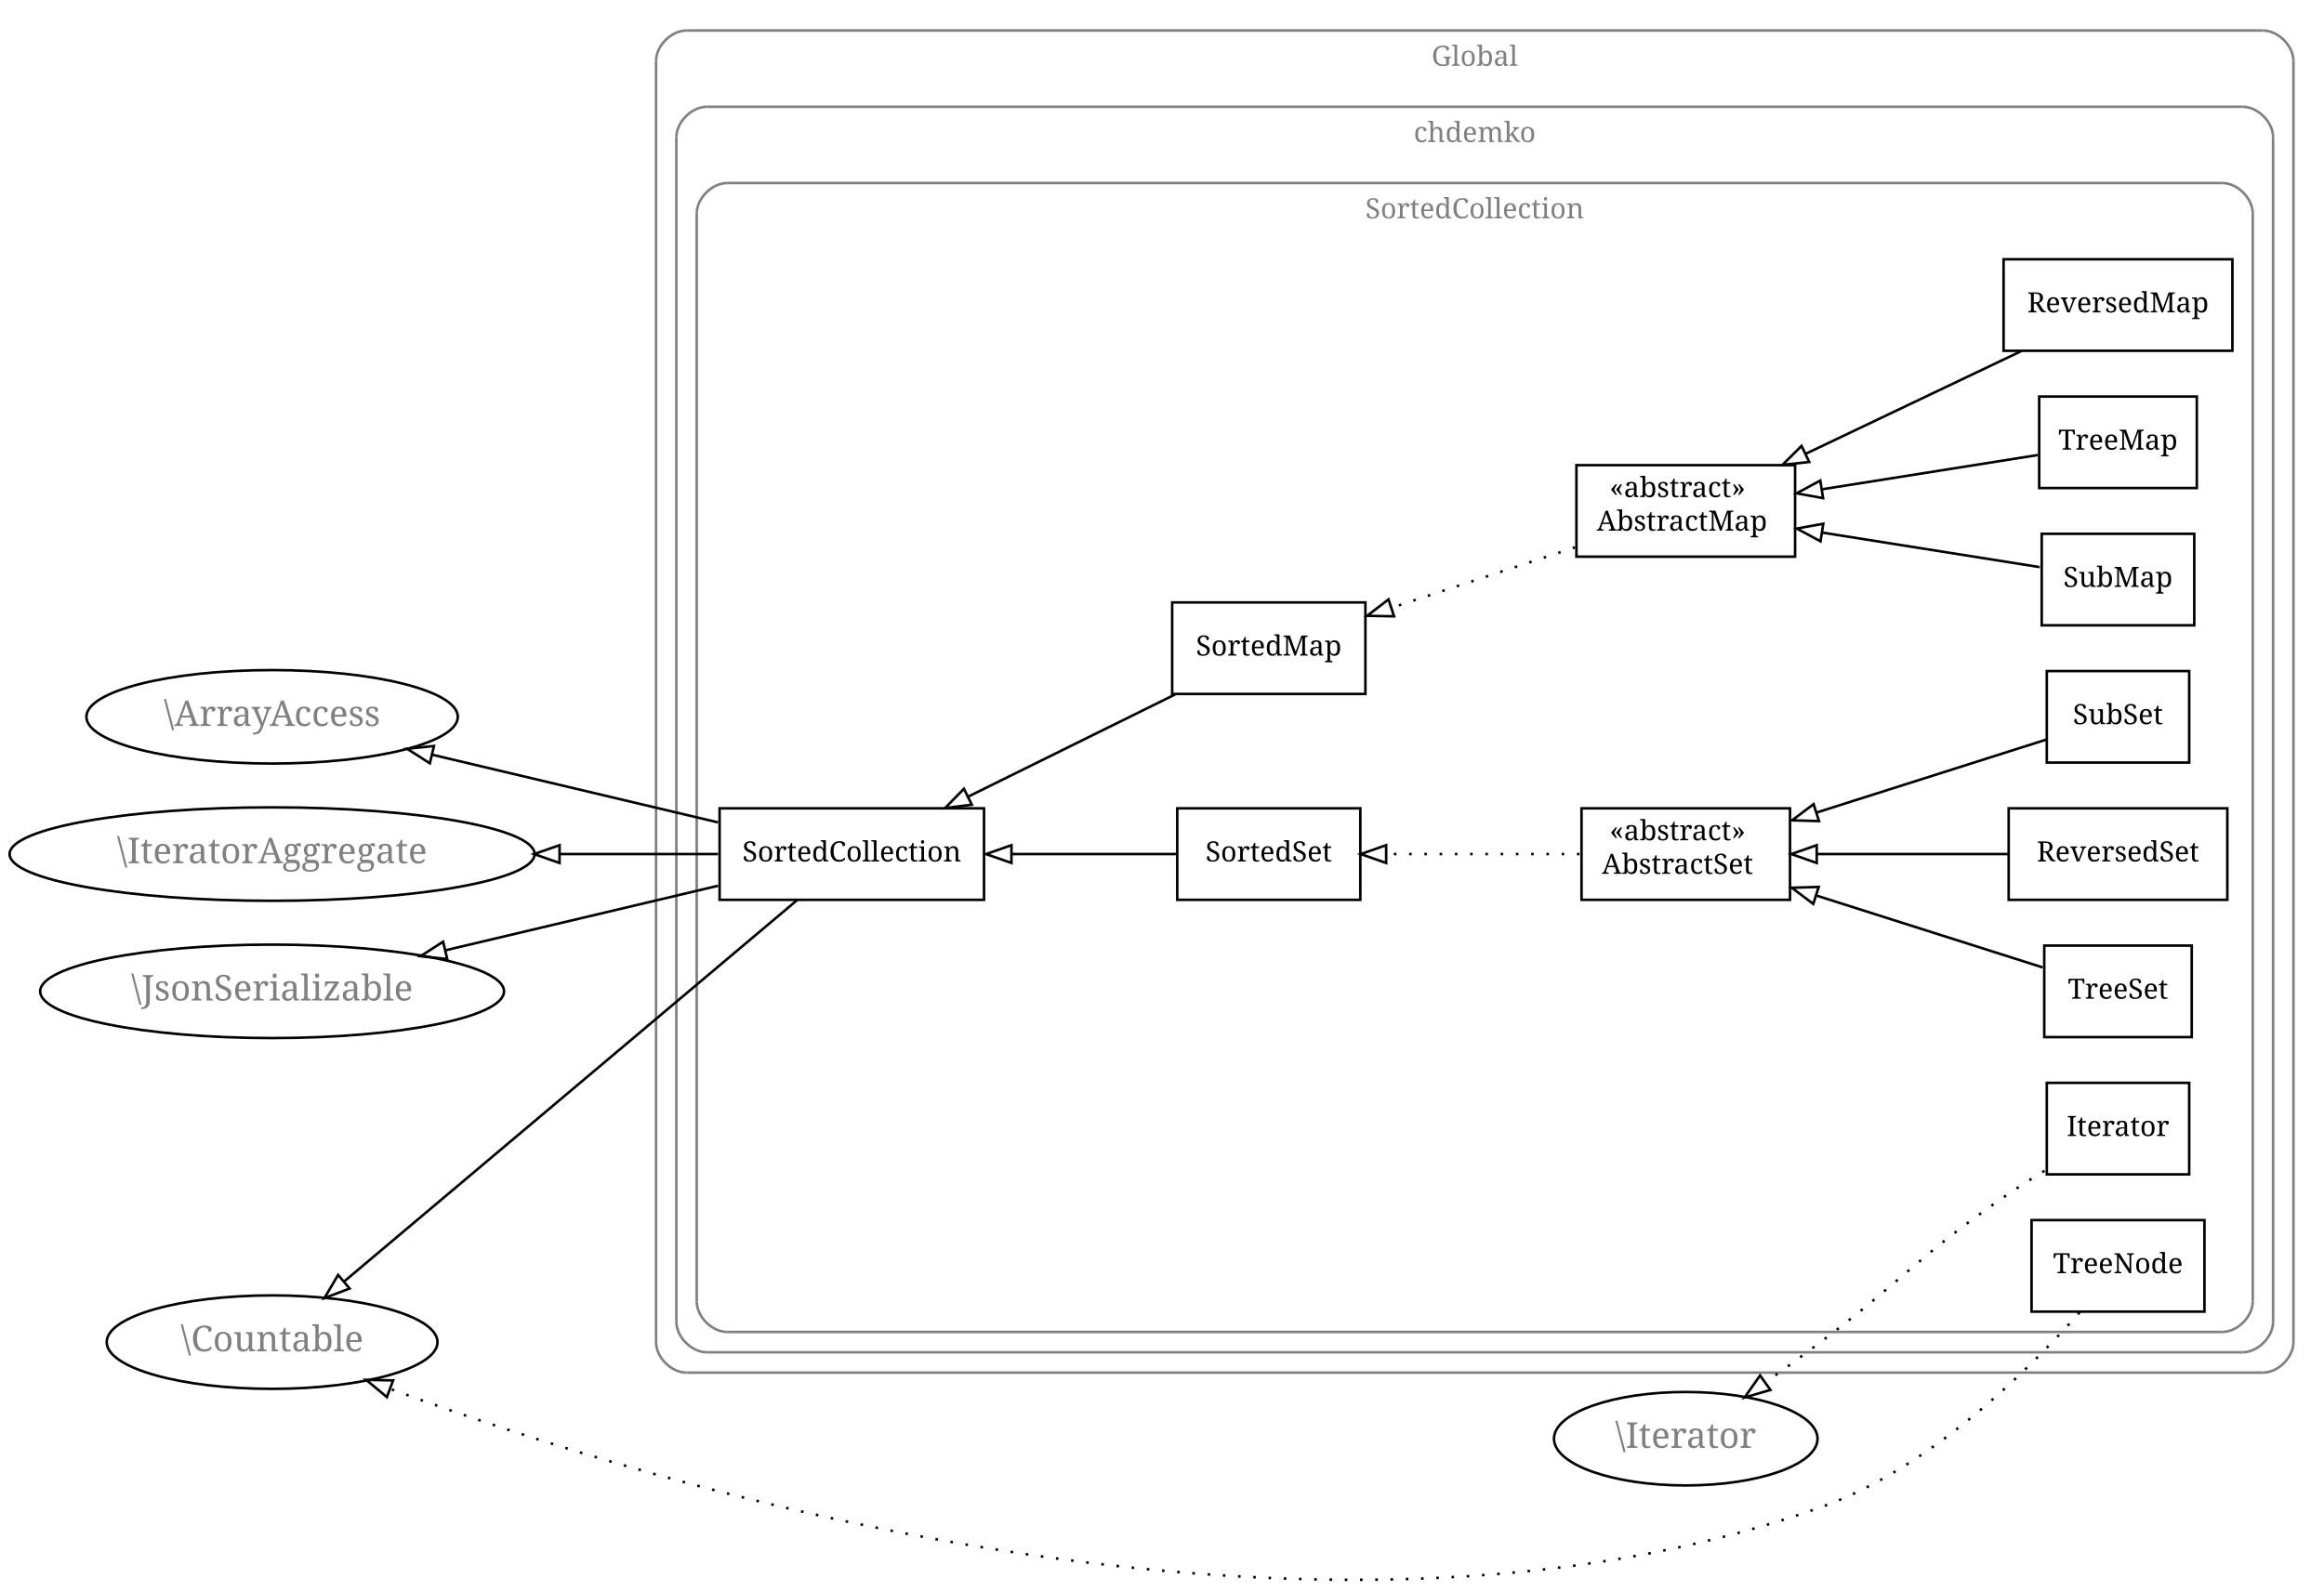
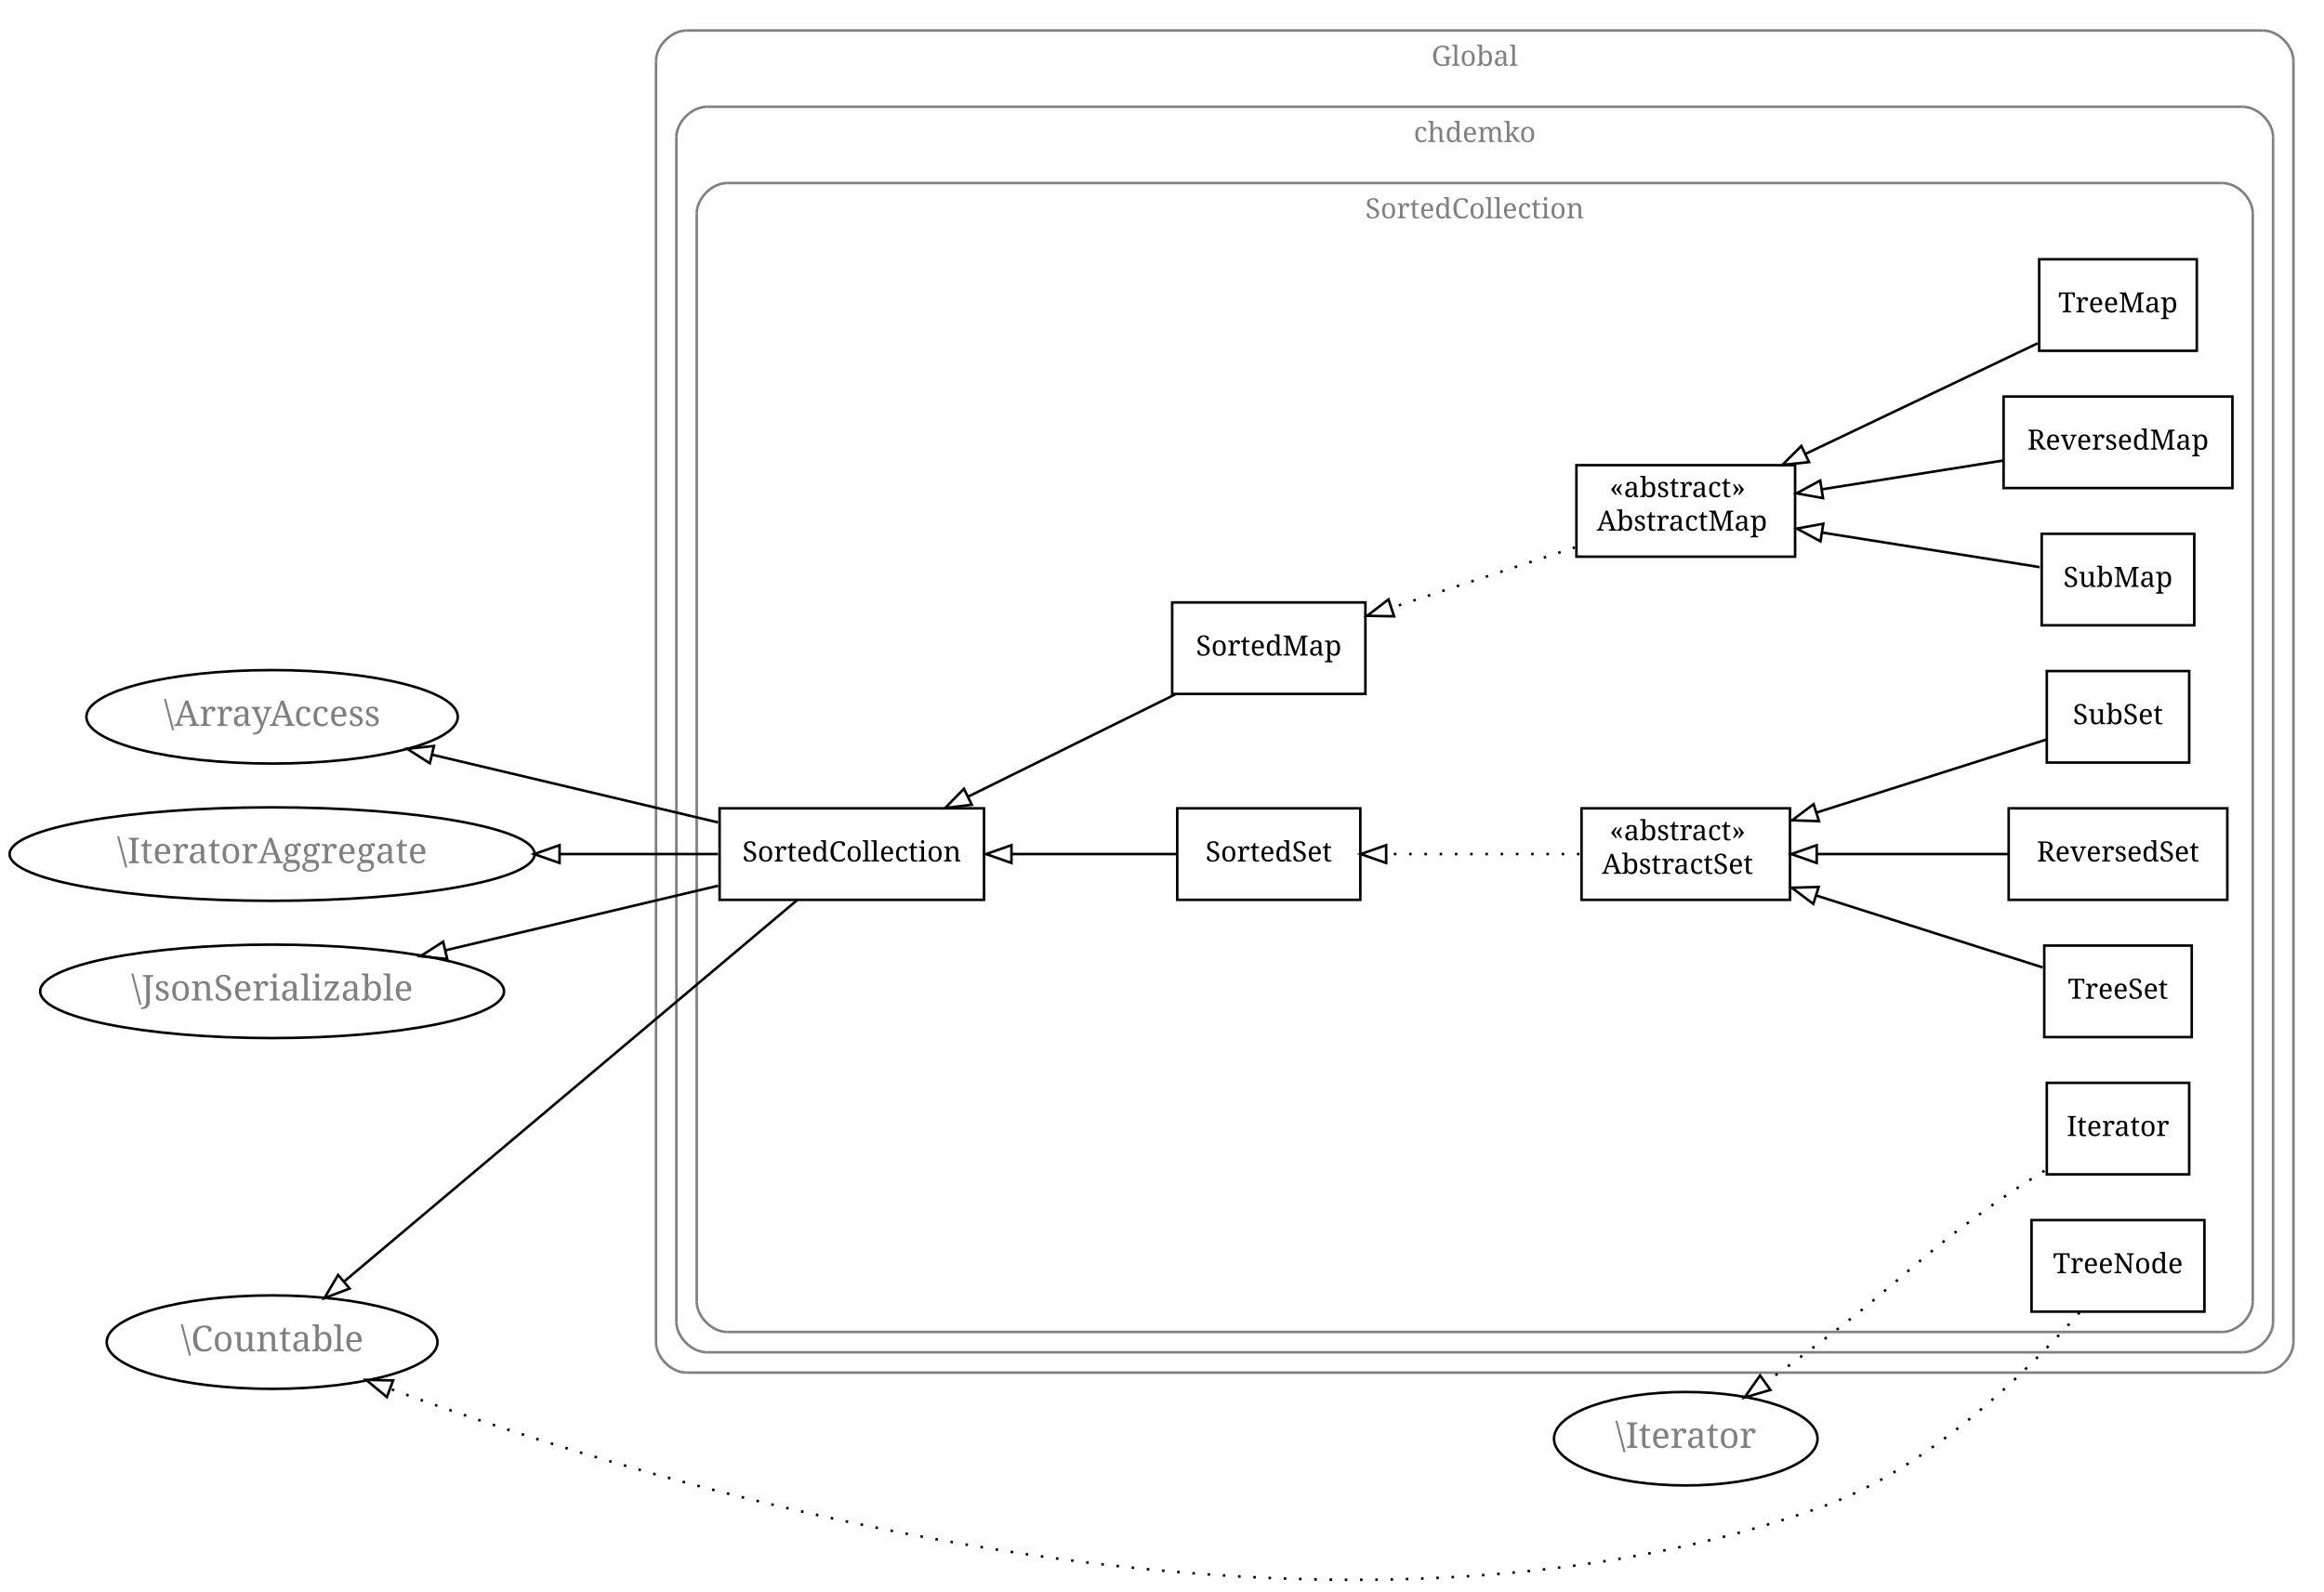
<svg xmlns="http://www.w3.org/2000/svg" width="914pt" height="626pt" viewBox="0.00 0.00 914.00 626.03">
  <g id="graph1" class="graph" transform="scale(1 1) rotate(0) translate(4 622.034)">
    <polygon fill="white" stroke="white" points="-4,5 -4,-622.034 911,-622.034 911,5 -4,5" />
    <g id="graph2" class="cluster">
      <polyline fill="none" stroke="gray" points="266,-82.034 886,-82.034 " />
      <path fill="none" stroke="gray" d="M886,-82.034C892,-82.034 898,-88.034 898,-94.034" />
      <polyline fill="none" stroke="gray" points="898,-94.034 898,-598.034 " />
      <path fill="none" stroke="gray" d="M898,-598.034C898,-604.034 892,-610.034 886,-610.034" />
      <polyline fill="none" stroke="gray" points="886,-610.034 266,-610.034 " />
      <path fill="none" stroke="gray" d="M266,-610.034C260,-610.034 254,-604.034 254,-598.034" />
      <polyline fill="none" stroke="gray" points="254,-598.034 254,-94.034 " />
      <path fill="none" stroke="gray" d="M254,-94.034C254,-88.034 260,-82.034 266,-82.034" />
      <text text-anchor="middle" x="576" y="-596.134" font-family="Times Roman,serif" font-size="11.00" fill="gray">Global</text>
    </g>
    <g id="graph3" class="cluster">
      <polyline fill="none" stroke="gray" points="274,-90.034 878,-90.034 " />
      <path fill="none" stroke="gray" d="M878,-90.034C884,-90.034 890,-96.034 890,-102.034" />
      <polyline fill="none" stroke="gray" points="890,-102.034 890,-568.034 " />
      <path fill="none" stroke="gray" d="M890,-568.034C890,-574.034 884,-580.034 878,-580.034" />
      <polyline fill="none" stroke="gray" points="878,-580.034 274,-580.034 " />
      <path fill="none" stroke="gray" d="M274,-580.034C268,-580.034 262,-574.034 262,-568.034" />
      <polyline fill="none" stroke="gray" points="262,-568.034 262,-102.034 " />
      <path fill="none" stroke="gray" d="M262,-102.034C262,-96.034 268,-90.034 274,-90.034" />
      <text text-anchor="middle" x="576" y="-566.134" font-family="Times Roman,serif" font-size="11.00" fill="gray">chdemko</text>
    </g>
    <g id="graph4" class="cluster">
      <polyline fill="none" stroke="gray" points="282,-98.034 870,-98.034 " />
      <path fill="none" stroke="gray" d="M870,-98.034C876,-98.034 882,-104.034 882,-110.034" />
      <polyline fill="none" stroke="gray" points="882,-110.034 882,-538.034 " />
      <path fill="none" stroke="gray" d="M882,-538.034C882,-544.034 876,-550.034 870,-550.034" />
      <polyline fill="none" stroke="gray" points="870,-550.034 282,-550.034 " />
      <path fill="none" stroke="gray" d="M282,-550.034C276,-550.034 270,-544.034 270,-538.034" />
      <polyline fill="none" stroke="gray" points="270,-538.034 270,-110.034 " />
      <path fill="none" stroke="gray" d="M270,-110.034C270,-104.034 276,-98.034 282,-98.034" />
      <text text-anchor="middle" x="576" y="-536.134" font-family="Times Roman,serif" font-size="11.00" fill="gray">SortedCollection</text>
    </g>
    <g id="node4" class="node">
-       <polygon fill="none" stroke="black" points="857,-358.034 801,-358.034 801,-322.034 857,-322.034 857,-358.034" />
-       <text text-anchor="middle" x="829" y="-337.134" font-family="Times Roman,serif" font-size="11.00">SubSet</text>
+       <polygon fill="none" stroke="black" points="860,-520.034 798,-520.034 798,-484.034 860,-484.034 860,-520.034" />
+       <text text-anchor="middle" x="829" y="-499.134" font-family="Times Roman,serif" font-size="11.00">TreeMap</text>
+     </g>
+     <g id="node12" class="node">
+       <polygon fill="none" stroke="black" points="702,-439.034 616,-439.034 616,-403.034 702,-403.034 702,-439.034" />
+       <text text-anchor="start" x="629" y="-426.468" font-family="Times Roman,serif" font-size="11.00">«abstract»</text>
+       <text text-anchor="start" x="624" y="-413.268" font-family="Times Roman,serif" font-size="11.00">AbstractMap</text>
+     </g>
+     <g id="edge5" class="edge">
+       <path fill="none" stroke="black" d="M797.423,-486.989C771.776,-474.769 735.218,-457.35 706.111,-443.481" />
+       <polygon fill="none" stroke="black" points="707.479,-440.256 696.946,-439.114 704.468,-446.576 707.479,-440.256" />
    </g>
    <g id="node5" class="node">
      <polygon fill="none" stroke="black" points="700,-304.034 618,-304.034 618,-268.034 700,-268.034 700,-304.034" />
      <text text-anchor="start" x="629" y="-291.468" font-family="Times Roman,serif" font-size="11.00">«abstract»</text>
      <text text-anchor="start" x="626" y="-278.268" font-family="Times Roman,serif" font-size="11.00">AbstractSet</text>
    </g>
-     <g id="edge5" class="edge">
-       <path fill="none" stroke="black" d="M800.928,-331.117C776.442,-323.339 740.29,-311.856 710.602,-302.425" />
-       <polygon fill="none" stroke="black" points="711.398,-299.006 700.808,-299.314 709.279,-305.678 711.398,-299.006" />
-     </g>
-     <g id="node14" class="node">
+     <g id="node15" class="node">
      <polygon fill="none" stroke="black" points="531,-304.034 459,-304.034 459,-268.034 531,-268.034 531,-304.034" />
      <text text-anchor="middle" x="495" y="-283.134" font-family="Times Roman,serif" font-size="11.00">SortedSet</text>
    </g>
    <g id="edge7" class="edge">
      <path fill="none" stroke="black" stroke-dasharray="1,5" d="M617.192,-286.034C594.045,-286.034 565.221,-286.034 541.383,-286.034" />
      <polygon fill="none" stroke="black" points="541.162,-282.534 531.162,-286.034 541.162,-289.534 541.162,-282.534" />
    </g>
    <g id="node6" class="node">
+       <polygon fill="none" stroke="black" points="857,-358.034 801,-358.034 801,-322.034 857,-322.034 857,-358.034" />
+       <text text-anchor="middle" x="829" y="-337.134" font-family="Times Roman,serif" font-size="11.00">SubSet</text>
+     </g>
+     <g id="edge9" class="edge">
+       <path fill="none" stroke="black" d="M800.928,-331.117C776.442,-323.339 740.29,-311.856 710.602,-302.425" />
+       <polygon fill="none" stroke="black" points="711.398,-299.006 700.808,-299.314 709.279,-305.678 711.398,-299.006" />
+     </g>
+     <g id="node7" class="node">
+       <polygon fill="none" stroke="black" points="874,-466.034 784,-466.034 784,-430.034 874,-430.034 874,-466.034" />
+       <text text-anchor="middle" x="829" y="-445.134" font-family="Times Roman,serif" font-size="11.00">ReversedMap</text>
+     </g>
+     <g id="edge11" class="edge">
+       <path fill="none" stroke="black" d="M783.889,-440.87C761.954,-437.386 735.435,-433.174 712.486,-429.529" />
+       <polygon fill="none" stroke="black" points="712.984,-426.064 702.558,-427.952 711.886,-432.978 712.984,-426.064" />
+     </g>
+     <g id="node8" class="node">
      <polygon fill="none" stroke="black" points="857,-196.034 801,-196.034 801,-160.034 857,-160.034 857,-196.034" />
      <text text-anchor="middle" x="829" y="-175.134" font-family="Times Roman,serif" font-size="11.00">Iterator</text>
    </g>
-     <g id="node20" class="node">
+     <g id="node22" class="node">
      <ellipse fill="none" stroke="black" cx="659" cy="-56.034" rx="51.828" ry="18.385" />
      <text text-anchor="middle" x="659" y="-52.434" font-family="Times Roman,serif" font-size="14.00" fill="gray">\Iterator</text>
    </g>
-     <g id="edge9" class="edge">
+     <g id="edge13" class="edge">
      <path fill="none" stroke="black" stroke-dasharray="1,5" d="M800.083,-161.439C794.659,-158.115 789.096,-154.558 784,-151.034 750.431,-127.82 744.594,-118.599 712,-94.034 705.046,-88.793 697.487,-83.272 690.314,-78.112" />
      <polygon fill="none" stroke="black" points="692.301,-75.229 682.131,-72.258 688.228,-80.922 692.301,-75.229" />
    </g>
-     <g id="node7" class="node">
-       <polygon fill="none" stroke="black" points="874,-520.034 784,-520.034 784,-484.034 874,-484.034 874,-520.034" />
-       <text text-anchor="middle" x="829" y="-499.134" font-family="Times Roman,serif" font-size="11.00">ReversedMap</text>
+     <g id="node9" class="node">
+       <polygon fill="none" stroke="black" points="872,-304.034 786,-304.034 786,-268.034 872,-268.034 872,-304.034" />
+       <text text-anchor="middle" x="829" y="-283.134" font-family="Times Roman,serif" font-size="11.00">ReversedSet</text>
    </g>
-     <g id="node11" class="node">
-       <polygon fill="none" stroke="black" points="702,-439.034 616,-439.034 616,-403.034 702,-403.034 702,-439.034" />
-       <text text-anchor="start" x="629" y="-426.468" font-family="Times Roman,serif" font-size="11.00">«abstract»</text>
-       <text text-anchor="start" x="624" y="-413.268" font-family="Times Roman,serif" font-size="11.00">AbstractMap</text>
+     <g id="edge15" class="edge">
+       <path fill="none" stroke="black" d="M785.662,-286.034C762.766,-286.034 734.511,-286.034 710.502,-286.034" />
+       <polygon fill="none" stroke="black" points="710.5,-282.534 700.5,-286.034 710.5,-289.534 710.5,-282.534" />
    </g>
-     <g id="edge11" class="edge">
-       <path fill="none" stroke="black" d="M790.849,-483.856C765.804,-471.923 732.868,-456.23 706.18,-443.514" />
-       <polygon fill="none" stroke="black" points="707.557,-440.293 697.024,-439.151 704.546,-446.613 707.557,-440.293" />
-     </g>
-     <g id="node8" class="node">
-       <polygon fill="none" stroke="black" points="860,-466.034 798,-466.034 798,-430.034 860,-430.034 860,-466.034" />
-       <text text-anchor="middle" x="829" y="-445.134" font-family="Times Roman,serif" font-size="11.00">TreeMap</text>
-     </g>
-     <g id="edge13" class="edge">
-       <path fill="none" stroke="black" d="M797.423,-443.019C773.649,-439.243 740.498,-433.978 712.598,-429.547" />
-       <polygon fill="none" stroke="black" points="713.01,-426.068 702.584,-427.956 711.912,-432.982 713.01,-426.068" />
-     </g>
-     <g id="node9" class="node">
+     <g id="node10" class="node">
      <polygon fill="none" stroke="black" points="863,-142.034 795,-142.034 795,-106.034 863,-106.034 863,-142.034" />
      <text text-anchor="middle" x="829" y="-121.134" font-family="Times Roman,serif" font-size="11.00">TreeNode</text>
    </g>
-     <g id="node24" class="node">
+     <g id="node25" class="node">
      <ellipse fill="none" stroke="black" cx="103" cy="-94.034" rx="65.054" ry="18.385" />
      <text text-anchor="middle" x="103" y="-90.434" font-family="Times Roman,serif" font-size="14.00" fill="gray">\Countable</text>
    </g>
-     <g id="edge15" class="edge">
+     <g id="edge17" class="edge">
      <path fill="none" stroke="black" stroke-dasharray="1,5" d="M813.884,-105.724C793.538,-82.676 754.906,-44.26 712,-29.034 512.024,41.929 253.747,-37.245 149.588,-75.603" />
      <polygon fill="none" stroke="black" points="148.142,-72.406 139.996,-79.181 150.589,-78.965 148.142,-72.406" />
    </g>
-     <g id="node10" class="node">
+     <g id="node11" class="node">
      <polygon fill="none" stroke="black" points="859,-412.034 799,-412.034 799,-376.034 859,-376.034 859,-412.034" />
      <text text-anchor="middle" x="829" y="-391.134" font-family="Times Roman,serif" font-size="11.00">SubMap</text>
    </g>
-     <g id="edge17" class="edge">
+     <g id="edge19" class="edge">
      <path fill="none" stroke="black" d="M798.214,-398.924C774.439,-402.7 740.951,-408.018 712.778,-412.493" />
      <polygon fill="none" stroke="black" points="711.993,-409.074 702.666,-414.099 713.091,-415.987 711.993,-409.074" />
    </g>
-     <g id="node15" class="node">
+     <g id="node16" class="node">
      <polygon fill="none" stroke="black" points="533,-385.034 457,-385.034 457,-349.034 533,-349.034 533,-385.034" />
      <text text-anchor="middle" x="495" y="-364.134" font-family="Times Roman,serif" font-size="11.00">SortedMap</text>
    </g>
-     <g id="edge19" class="edge">
+     <g id="edge21" class="edge">
      <path fill="none" stroke="black" stroke-dasharray="1,5" d="M615.482,-406.705C593.229,-399.378 566.086,-390.441 543.201,-382.905" />
      <polygon fill="none" stroke="black" points="544.274,-379.574 533.681,-379.771 542.084,-386.223 544.274,-379.574" />
-     </g>
-     <g id="node12" class="node">
-       <polygon fill="none" stroke="black" points="872,-304.034 786,-304.034 786,-268.034 872,-268.034 872,-304.034" />
-       <text text-anchor="middle" x="829" y="-283.134" font-family="Times Roman,serif" font-size="11.00">ReversedSet</text>
-     </g>
-     <g id="edge21" class="edge">
-       <path fill="none" stroke="black" d="M785.662,-286.034C762.766,-286.034 734.511,-286.034 710.502,-286.034" />
-       <polygon fill="none" stroke="black" points="710.5,-282.534 700.5,-286.034 710.5,-289.534 710.5,-282.534" />
    </g>
    <g id="node13" class="node">
      <polygon fill="none" stroke="black" points="858,-250.034 800,-250.034 800,-214.034 858,-214.034 858,-250.034" />
      <text text-anchor="middle" x="829" y="-229.134" font-family="Times Roman,serif" font-size="11.00">TreeSet</text>
    </g>
    <g id="edge23" class="edge">
      <path fill="none" stroke="black" d="M799.388,-241.44C774.859,-249.232 739.43,-260.486 710.301,-269.739" />
      <polygon fill="none" stroke="black" points="709.16,-266.429 700.689,-272.792 711.279,-273.1 709.16,-266.429" />
    </g>
-     <g id="node16" class="node">
+     <g id="node14" class="node">
      <polygon fill="none" stroke="black" points="383,-304.034 279,-304.034 279,-268.034 383,-268.034 383,-304.034" />
      <text text-anchor="middle" x="331" y="-283.134" font-family="Times Roman,serif" font-size="11.00">SortedCollection</text>
    </g>
+     <g id="edge27" class="edge">
+       <path fill="none" stroke="black" d="M309.55,-267.971C268.243,-233.186 177.657,-156.903 131.401,-117.951" />
+       <polygon fill="none" stroke="black" points="133.472,-115.119 123.569,-111.355 128.963,-120.474 133.472,-115.119" />
+     </g>
+     <g id="node30" class="node">
+       <ellipse fill="none" stroke="black" cx="103" cy="-340.034" rx="73.039" ry="18.385" />
+       <text text-anchor="middle" x="103" y="-336.434" font-family="Times Roman,serif" font-size="14.00" fill="gray">\ArrayAccess</text>
+     </g>
    <g id="edge25" class="edge">
+       <path fill="none" stroke="black" d="M278.406,-298.491C244.867,-306.434 201.222,-316.771 165.859,-325.147" />
+       <polygon fill="none" stroke="black" points="165.043,-321.743 156.119,-327.453 166.657,-328.554 165.043,-321.743" />
+     </g>
+     <g id="node33" class="node">
+       <ellipse fill="none" stroke="black" cx="103" cy="-286.034" rx="103.238" ry="18.385" />
+       <text text-anchor="middle" x="103" y="-282.434" font-family="Times Roman,serif" font-size="14.00" fill="gray">\IteratorAggregate</text>
+     </g>
+     <g id="edge29" class="edge">
+       <path fill="none" stroke="black" d="M278.406,-286.034C259.703,-286.034 237.856,-286.034 216.055,-286.034" />
+       <polygon fill="none" stroke="black" points="216.054,-282.534 206.054,-286.034 216.054,-289.534 216.054,-282.534" />
+     </g>
+     <g id="node35" class="node">
+       <ellipse fill="none" stroke="black" cx="103" cy="-232.034" rx="91.217" ry="18.385" />
+       <text text-anchor="middle" x="103" y="-228.434" font-family="Times Roman,serif" font-size="14.00" fill="gray">\JsonSerializable</text>
+     </g>
+     <g id="edge31" class="edge">
+       <path fill="none" stroke="black" d="M278.406,-273.578C246.567,-266.037 205.619,-256.339 171.296,-248.209" />
+       <polygon fill="none" stroke="black" points="171.877,-244.75 161.34,-245.852 170.264,-251.562 171.877,-244.75" />
+     </g>
+     <g id="edge33" class="edge">
      <path fill="none" stroke="black" d="M458.603,-286.034C439.622,-286.034 415.86,-286.034 394.004,-286.034" />
      <polygon fill="none" stroke="black" points="393.79,-282.534 383.79,-286.034 393.79,-289.534 393.79,-282.534" />
    </g>
-     <g id="edge27" class="edge">
+     <g id="edge35" class="edge">
      <path fill="none" stroke="black" d="M458.195,-348.856C434.14,-336.975 402.538,-321.367 376.853,-308.681" />
      <polygon fill="none" stroke="black" points="378.198,-305.442 367.682,-304.151 375.098,-311.718 378.198,-305.442" />
    </g>
-     <g id="edge31" class="edge">
-       <path fill="none" stroke="black" d="M309.55,-267.971C268.243,-233.186 177.657,-156.903 131.401,-117.951" />
-       <polygon fill="none" stroke="black" points="133.472,-115.119 123.569,-111.355 128.963,-120.474 133.472,-115.119" />
-     </g>
-     <g id="node32" class="node">
-       <ellipse fill="none" stroke="black" cx="103" cy="-340.034" rx="73.039" ry="18.385" />
-       <text text-anchor="middle" x="103" y="-336.434" font-family="Times Roman,serif" font-size="14.00" fill="gray">\ArrayAccess</text>
-     </g>
-     <g id="edge29" class="edge">
-       <path fill="none" stroke="black" d="M278.406,-298.491C244.867,-306.434 201.222,-316.771 165.859,-325.147" />
-       <polygon fill="none" stroke="black" points="165.043,-321.743 156.119,-327.453 166.657,-328.554 165.043,-321.743" />
-     </g>
-     <g id="node35" class="node">
-       <ellipse fill="none" stroke="black" cx="103" cy="-286.034" rx="103.238" ry="18.385" />
-       <text text-anchor="middle" x="103" y="-282.434" font-family="Times Roman,serif" font-size="14.00" fill="gray">\IteratorAggregate</text>
-     </g>
-     <g id="edge33" class="edge">
-       <path fill="none" stroke="black" d="M278.406,-286.034C259.703,-286.034 237.856,-286.034 216.055,-286.034" />
-       <polygon fill="none" stroke="black" points="216.054,-282.534 206.054,-286.034 216.054,-289.534 216.054,-282.534" />
-     </g>
-     <g id="node37" class="node">
-       <ellipse fill="none" stroke="black" cx="103" cy="-232.034" rx="91.217" ry="18.385" />
-       <text text-anchor="middle" x="103" y="-228.434" font-family="Times Roman,serif" font-size="14.00" fill="gray">\JsonSerializable</text>
-     </g>
-     <g id="edge35" class="edge">
-       <path fill="none" stroke="black" d="M278.406,-273.578C246.567,-266.037 205.619,-256.339 171.296,-248.209" />
-       <polygon fill="none" stroke="black" points="171.877,-244.75 161.34,-245.852 170.264,-251.562 171.877,-244.75" />
-     </g>
  </g>
</svg>
